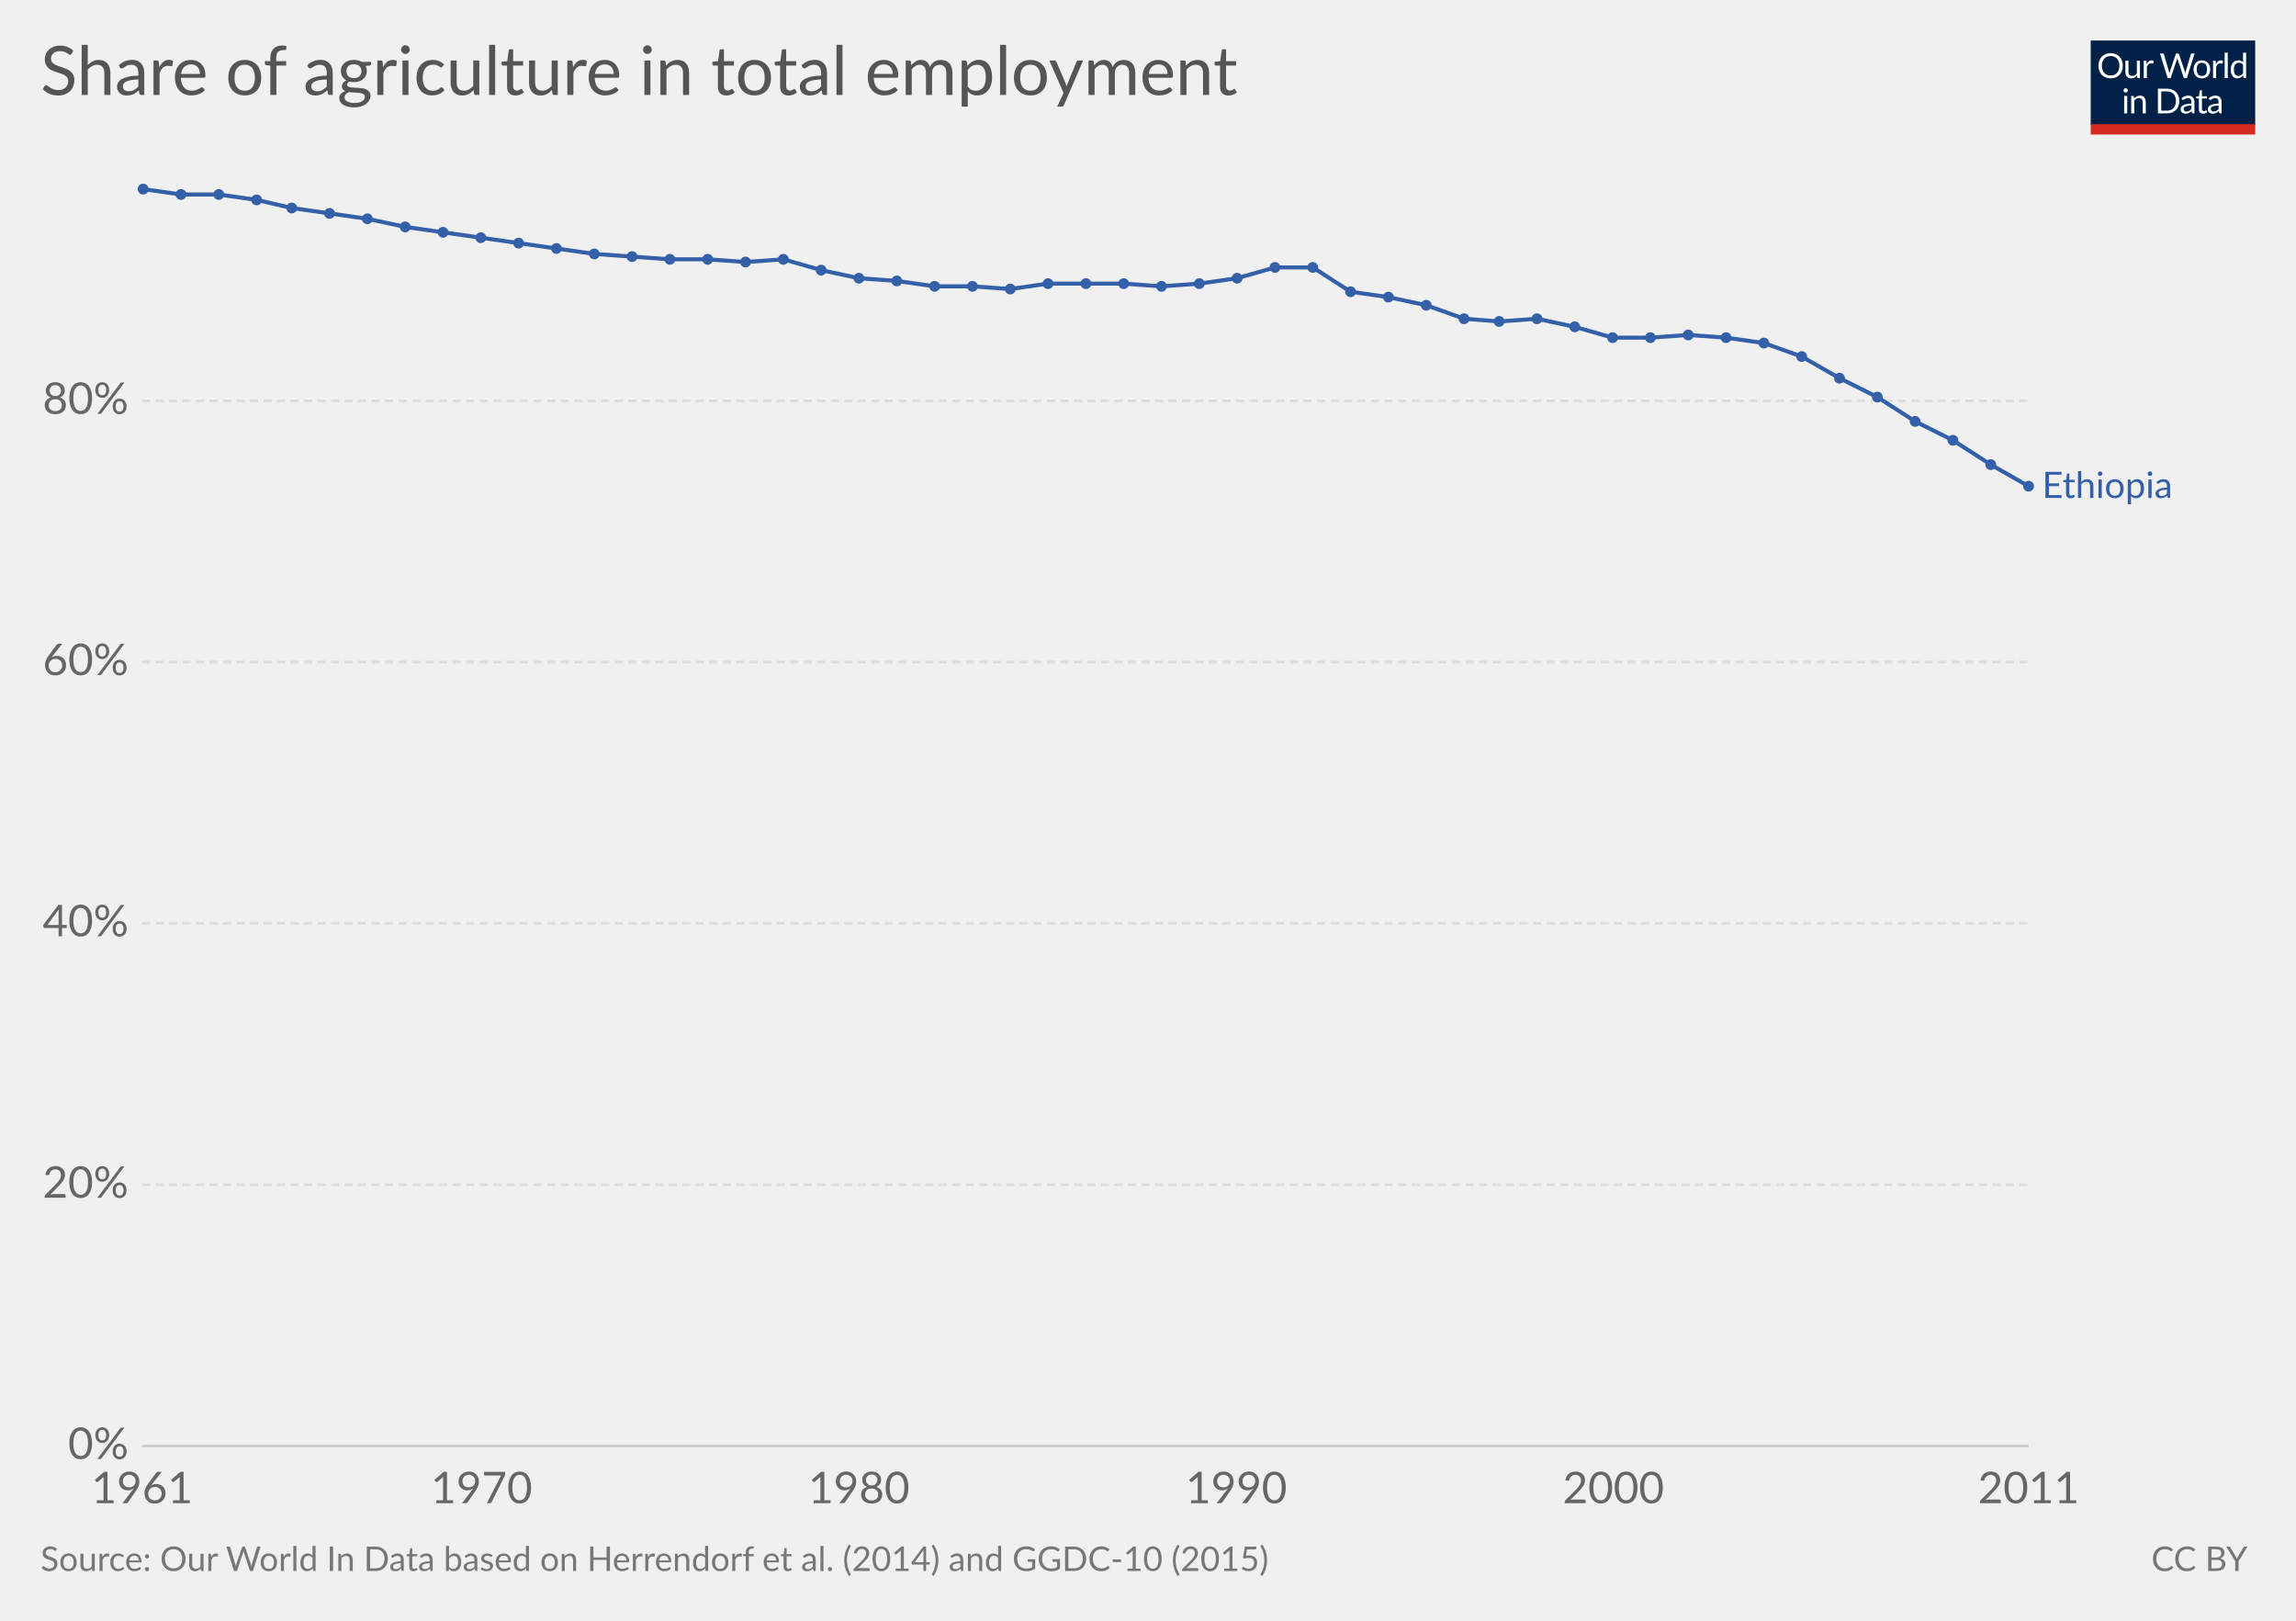
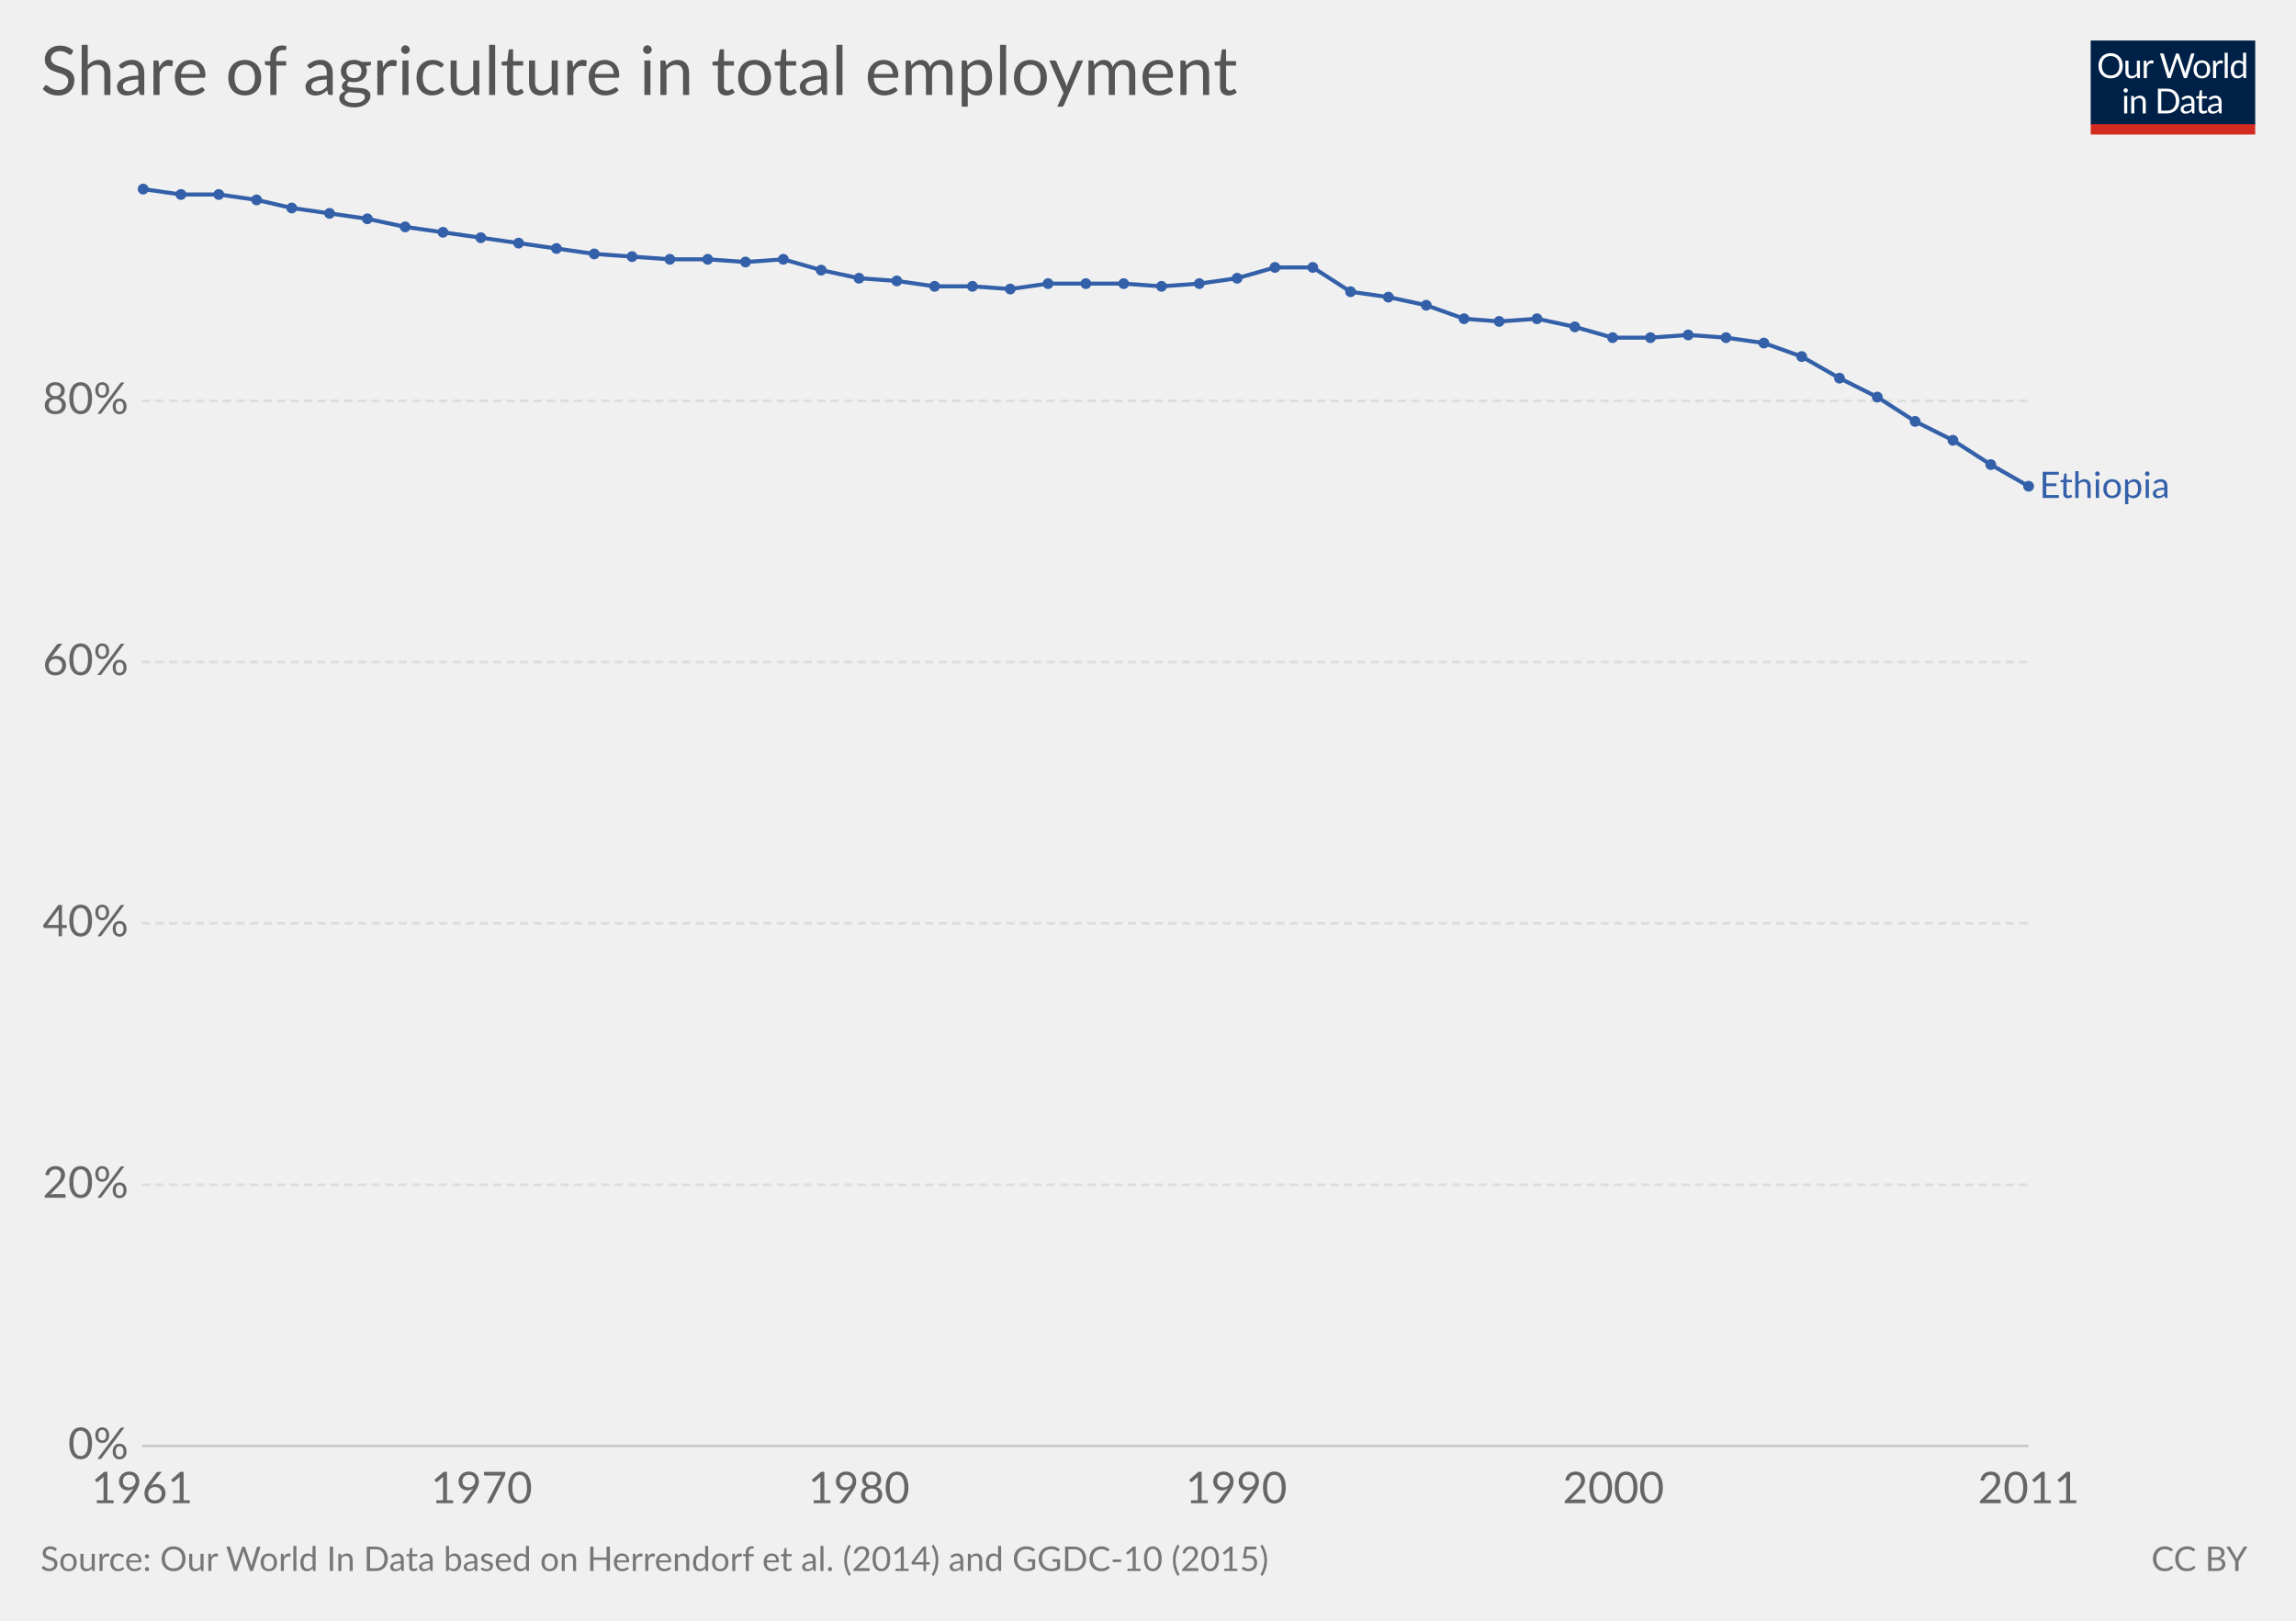
<svg xmlns="http://www.w3.org/2000/svg" version="1.1" style="font-family:Lato, 'Helvetica Neue', Helvetica, Arial, sans-serif;font-size:18px;background-color:white;text-rendering:optimizeLegibility;-webkit-font-smoothing:antialiased" width="850" height="600">
  <g class="HeaderView">
    <g transform="translate(774, 15) scale(0.29)">
      <svg width="210" height="120" viewBox="0 0 210 120" fill="none">
        <g clip-path="url(#clip0)">
          <path d="M0 0H210V107.89H0V0Z" fill="#002147" />
          <path d="M40.979 32.248C40.979 34.609 40.605 36.78 39.857 38.76C39.109 40.725 38.053 42.419 36.689 43.842C35.325 45.265 33.682 46.372 31.761 47.164C29.854 47.941 27.742 48.33 25.425 48.33C23.107 48.33 20.995 47.941 19.089 47.164C17.182 46.372 15.547 45.265 14.183 43.842C12.819 42.419 11.763 40.725 11.015 38.76C10.267 36.78 9.893 34.609 9.893 32.248C9.893 29.887 10.267 27.723 11.015 25.758C11.763 23.778 12.819 22.077 14.183 20.654C15.547 19.217 17.182 18.102 19.089 17.31C20.995 16.518 23.107 16.122 25.425 16.122C27.742 16.122 29.854 16.518 31.761 17.31C33.682 18.102 35.325 19.217 36.689 20.654C38.053 22.077 39.109 23.778 39.857 25.758C40.605 27.723 40.979 29.887 40.979 32.248ZM36.601 32.248C36.601 30.312 36.337 28.574 35.809 27.034C35.281 25.494 34.533 24.196 33.565 23.14C32.597 22.069 31.423 21.248 30.045 20.676C28.666 20.104 27.126 19.818 25.425 19.818C23.738 19.818 22.205 20.104 20.827 20.676C19.448 21.248 18.267 22.069 17.285 23.14C16.317 24.196 15.569 25.494 15.041 27.034C14.513 28.574 14.249 30.312 14.249 32.248C14.249 34.184 14.513 35.922 15.041 37.462C15.569 38.987 16.317 40.285 17.285 41.356C18.267 42.412 19.448 43.226 20.827 43.798C22.205 44.355 23.738 44.634 25.425 44.634C27.126 44.634 28.666 44.355 30.045 43.798C31.423 43.226 32.597 42.412 33.565 41.356C34.533 40.285 35.281 38.987 35.809 37.462C36.337 35.922 36.601 34.184 36.601 32.248ZM62.823 25.714V48H60.491C59.934 48 59.582 47.729 59.435 47.186L59.127 44.788C58.159 45.859 57.074 46.724 55.871 47.384C54.669 48.029 53.29 48.352 51.735 48.352C50.518 48.352 49.44 48.154 48.501 47.758C47.577 47.347 46.8 46.775 46.169 46.042C45.539 45.309 45.062 44.421 44.739 43.38C44.431 42.339 44.277 41.187 44.277 39.926V25.714H48.193V39.926C48.193 41.613 48.575 42.918 49.337 43.842C50.115 44.766 51.295 45.228 52.879 45.228C54.038 45.228 55.116 44.957 56.113 44.414C57.125 43.857 58.057 43.094 58.907 42.126V25.714H62.823ZM71.43 30.18C72.135 28.655 73 27.467 74.027 26.616C75.053 25.751 76.307 25.318 77.789 25.318C78.258 25.318 78.705 25.369 79.131 25.472C79.571 25.575 79.959 25.736 80.297 25.956L80.011 28.882C79.923 29.249 79.703 29.432 79.351 29.432C79.145 29.432 78.845 29.388 78.449 29.3C78.053 29.212 77.605 29.168 77.107 29.168C76.403 29.168 75.772 29.271 75.215 29.476C74.672 29.681 74.181 29.989 73.741 30.4C73.315 30.796 72.927 31.295 72.575 31.896C72.237 32.483 71.929 33.157 71.651 33.92V48H67.713V25.714H69.957C70.382 25.714 70.675 25.795 70.837 25.956C70.998 26.117 71.108 26.396 71.167 26.792L71.43 30.18ZM132.589 16.474L122.755 48H118.927L110.941 23.954C110.867 23.719 110.794 23.47 110.721 23.206C110.662 22.942 110.596 22.663 110.523 22.37C110.449 22.663 110.376 22.942 110.303 23.206C110.23 23.47 110.156 23.719 110.083 23.954L102.053 48H98.225L88.391 16.474H91.933C92.314 16.474 92.629 16.569 92.879 16.76C93.143 16.951 93.311 17.193 93.385 17.486L99.897 39.398C99.999 39.794 100.095 40.219 100.183 40.674C100.285 41.129 100.381 41.613 100.469 42.126C100.571 41.613 100.674 41.129 100.777 40.674C100.894 40.205 101.019 39.779 101.151 39.398L108.565 17.486C108.653 17.237 108.821 17.009 109.071 16.804C109.335 16.584 109.65 16.474 110.017 16.474H111.249C111.63 16.474 111.938 16.569 112.173 16.76C112.407 16.951 112.583 17.193 112.701 17.486L120.093 39.398C120.225 39.779 120.342 40.19 120.445 40.63C120.562 41.07 120.672 41.532 120.775 42.016C120.848 41.532 120.929 41.07 121.017 40.63C121.105 40.19 121.2 39.779 121.303 39.398L127.837 17.486C127.91 17.222 128.072 16.987 128.321 16.782C128.585 16.577 128.9 16.474 129.267 16.474H132.589ZM141.94 25.362C143.568 25.362 145.034 25.633 146.34 26.176C147.645 26.719 148.76 27.489 149.684 28.486C150.608 29.483 151.312 30.693 151.796 32.116C152.294 33.524 152.544 35.101 152.544 36.846C152.544 38.606 152.294 40.19 151.796 41.598C151.312 43.006 150.608 44.209 149.684 45.206C148.76 46.203 147.645 46.973 146.34 47.516C145.034 48.044 143.568 48.308 141.94 48.308C140.297 48.308 138.816 48.044 137.496 47.516C136.19 46.973 135.076 46.203 134.152 45.206C133.228 44.209 132.516 43.006 132.018 41.598C131.534 40.19 131.292 38.606 131.292 36.846C131.292 35.101 131.534 33.524 132.018 32.116C132.516 30.693 133.228 29.483 134.152 28.486C135.076 27.489 136.19 26.719 137.496 26.176C138.816 25.633 140.297 25.362 141.94 25.362ZM141.94 45.25C144.14 45.25 145.782 44.517 146.868 43.05C147.953 41.569 148.496 39.508 148.496 36.868C148.496 34.213 147.953 32.145 146.868 30.664C145.782 29.183 144.14 28.442 141.94 28.442C140.825 28.442 139.85 28.633 139.014 29.014C138.192 29.395 137.503 29.945 136.946 30.664C136.403 31.383 135.992 32.27 135.714 33.326C135.45 34.367 135.318 35.548 135.318 36.868C135.318 39.508 135.86 41.569 136.946 43.05C138.046 44.517 139.71 45.25 141.94 45.25ZM159.908 30.18C160.612 28.655 161.478 27.467 162.504 26.616C163.531 25.751 164.785 25.318 166.266 25.318C166.736 25.318 167.183 25.369 167.608 25.472C168.048 25.575 168.437 25.736 168.774 25.956L168.488 28.882C168.4 29.249 168.18 29.432 167.828 29.432C167.623 29.432 167.322 29.388 166.926 29.3C166.53 29.212 166.083 29.168 165.584 29.168C164.88 29.168 164.25 29.271 163.692 29.476C163.15 29.681 162.658 29.989 162.218 30.4C161.793 30.796 161.404 31.295 161.052 31.896C160.715 32.483 160.407 33.157 160.128 33.92V48H156.19V25.714H158.434C158.86 25.714 159.153 25.795 159.314 25.956C159.476 26.117 159.586 26.396 159.644 26.792L159.908 30.18ZM174.946 15.594V48H171.03V15.594H174.946ZM194.496 31.016C193.763 30.033 192.971 29.351 192.12 28.97C191.269 28.574 190.316 28.376 189.26 28.376C187.192 28.376 185.601 29.117 184.486 30.598C183.371 32.079 182.814 34.191 182.814 36.934C182.814 38.386 182.939 39.633 183.188 40.674C183.437 41.701 183.804 42.551 184.288 43.226C184.772 43.886 185.366 44.37 186.07 44.678C186.774 44.986 187.573 45.14 188.468 45.14C189.759 45.14 190.881 44.847 191.834 44.26C192.802 43.673 193.689 42.845 194.496 41.774V31.016ZM198.412 15.594V48H196.08C195.523 48 195.171 47.729 195.024 47.186L194.672 44.48C193.719 45.624 192.633 46.548 191.416 47.252C190.199 47.956 188.791 48.308 187.192 48.308C185.916 48.308 184.757 48.066 183.716 47.582C182.675 47.083 181.787 46.357 181.054 45.404C180.321 44.451 179.756 43.263 179.36 41.84C178.964 40.417 178.766 38.782 178.766 36.934C178.766 35.291 178.986 33.766 179.426 32.358C179.866 30.935 180.497 29.703 181.318 28.662C182.139 27.621 183.144 26.807 184.332 26.22C185.535 25.619 186.884 25.318 188.38 25.318C189.744 25.318 190.91 25.553 191.878 26.022C192.861 26.477 193.733 27.115 194.496 27.936V15.594H198.412ZM46.614 70.714V93H42.698V70.714H46.614ZM47.45 63.718C47.45 64.099 47.369 64.459 47.208 64.796C47.061 65.119 46.856 65.412 46.592 65.676C46.343 65.925 46.042 66.123 45.69 66.27C45.352 66.417 44.993 66.49 44.612 66.49C44.23 66.49 43.871 66.417 43.534 66.27C43.211 66.123 42.925 65.925 42.676 65.676C42.426 65.412 42.228 65.119 42.082 64.796C41.935 64.459 41.862 64.099 41.862 63.718C41.862 63.337 41.935 62.977 42.082 62.64C42.228 62.288 42.426 61.987 42.676 61.738C42.925 61.474 43.211 61.269 43.534 61.122C43.871 60.975 44.23 60.902 44.612 60.902C44.993 60.902 45.352 60.975 45.69 61.122C46.042 61.269 46.343 61.474 46.592 61.738C46.856 61.987 47.061 62.288 47.208 62.64C47.369 62.977 47.45 63.337 47.45 63.718ZM55.424 73.948C55.908 73.405 56.422 72.914 56.964 72.474C57.507 72.034 58.079 71.66 58.68 71.352C59.296 71.029 59.941 70.787 60.616 70.626C61.306 70.45 62.046 70.362 62.838 70.362C64.055 70.362 65.126 70.567 66.05 70.978C66.989 71.374 67.766 71.946 68.382 72.694C69.013 73.427 69.49 74.315 69.812 75.356C70.135 76.397 70.296 77.549 70.296 78.81V93H66.358V78.81C66.358 77.123 65.969 75.818 65.192 74.894C64.43 73.955 63.264 73.486 61.694 73.486C60.535 73.486 59.45 73.765 58.438 74.322C57.441 74.879 56.517 75.635 55.666 76.588V93H51.728V70.714H54.082C54.639 70.714 54.984 70.985 55.116 71.528L55.424 73.948ZM113.129 77.248C113.129 79.609 112.755 81.758 112.007 83.694C111.259 85.63 110.203 87.287 108.839 88.666C107.475 90.045 105.832 91.115 103.911 91.878C102.004 92.626 99.892 93 97.575 93H85.805V61.474H97.575C99.892 61.474 102.004 61.855 103.911 62.618C105.832 63.366 107.475 64.437 108.839 65.83C110.203 67.209 111.259 68.866 112.007 70.802C112.755 72.738 113.129 74.887 113.129 77.248ZM108.751 77.248C108.751 75.312 108.487 73.581 107.959 72.056C107.431 70.531 106.683 69.24 105.715 68.184C104.747 67.128 103.574 66.321 102.195 65.764C100.816 65.207 99.276 64.928 97.575 64.928H90.073V89.546H97.575C99.276 89.546 100.816 89.267 102.195 88.71C103.574 88.153 104.747 87.353 105.715 86.312C106.683 85.256 107.431 83.965 107.959 82.44C108.487 80.915 108.751 79.184 108.751 77.248ZM128.553 82.968C126.749 83.027 125.209 83.173 123.933 83.408C122.672 83.628 121.638 83.921 120.831 84.288C120.039 84.655 119.46 85.087 119.093 85.586C118.741 86.085 118.565 86.642 118.565 87.258C118.565 87.845 118.661 88.351 118.851 88.776C119.042 89.201 119.299 89.553 119.621 89.832C119.959 90.096 120.347 90.294 120.787 90.426C121.242 90.543 121.726 90.602 122.239 90.602C122.929 90.602 123.559 90.536 124.131 90.404C124.703 90.257 125.239 90.052 125.737 89.788C126.251 89.524 126.735 89.209 127.189 88.842C127.659 88.475 128.113 88.057 128.553 87.588V82.968ZM115.903 73.86C117.135 72.672 118.463 71.785 119.885 71.198C121.308 70.611 122.885 70.318 124.615 70.318C125.862 70.318 126.969 70.523 127.937 70.934C128.905 71.345 129.719 71.917 130.379 72.65C131.039 73.383 131.538 74.271 131.875 75.312C132.213 76.353 132.381 77.497 132.381 78.744V93H130.643C130.262 93 129.969 92.941 129.763 92.824C129.558 92.692 129.397 92.443 129.279 92.076L128.839 89.964C128.253 90.507 127.681 90.991 127.123 91.416C126.566 91.827 125.979 92.179 125.363 92.472C124.747 92.751 124.087 92.963 123.383 93.11C122.694 93.271 121.924 93.352 121.073 93.352C120.208 93.352 119.394 93.235 118.631 93C117.869 92.751 117.201 92.384 116.629 91.9C116.072 91.416 115.625 90.807 115.287 90.074C114.965 89.326 114.803 88.446 114.803 87.434C114.803 86.554 115.045 85.711 115.529 84.904C116.013 84.083 116.798 83.357 117.883 82.726C118.969 82.095 120.384 81.582 122.129 81.186C123.875 80.775 126.016 80.541 128.553 80.482V78.744C128.553 77.013 128.179 75.708 127.431 74.828C126.683 73.933 125.591 73.486 124.153 73.486C123.185 73.486 122.371 73.611 121.711 73.86C121.066 74.095 120.501 74.366 120.017 74.674C119.548 74.967 119.137 75.239 118.785 75.488C118.448 75.723 118.111 75.84 117.773 75.84C117.509 75.84 117.282 75.774 117.091 75.642C116.901 75.495 116.739 75.319 116.607 75.114L115.903 73.86ZM143.568 93.352C141.808 93.352 140.451 92.861 139.498 91.878C138.559 90.895 138.09 89.48 138.09 87.632V73.992H135.406C135.171 73.992 134.973 73.926 134.812 73.794C134.65 73.647 134.57 73.427 134.57 73.134V71.572L138.222 71.11L139.124 64.224C139.168 64.004 139.263 63.828 139.41 63.696C139.571 63.549 139.776 63.476 140.026 63.476H142.006V71.154H148.452V73.992H142.006V87.368C142.006 88.307 142.233 89.003 142.688 89.458C143.142 89.913 143.729 90.14 144.448 90.14C144.858 90.14 145.21 90.089 145.504 89.986C145.812 89.869 146.076 89.744 146.296 89.612C146.516 89.48 146.699 89.363 146.846 89.26C147.007 89.143 147.146 89.084 147.264 89.084C147.469 89.084 147.652 89.209 147.814 89.458L148.958 91.328C148.283 91.959 147.469 92.457 146.516 92.824C145.562 93.176 144.58 93.352 143.568 93.352ZM163.253 82.968C161.449 83.027 159.909 83.173 158.633 83.408C157.372 83.628 156.338 83.921 155.531 84.288C154.739 84.655 154.16 85.087 153.793 85.586C153.441 86.085 153.265 86.642 153.265 87.258C153.265 87.845 153.36 88.351 153.551 88.776C153.742 89.201 153.998 89.553 154.321 89.832C154.658 90.096 155.047 90.294 155.487 90.426C155.942 90.543 156.426 90.602 156.939 90.602C157.628 90.602 158.259 90.536 158.831 90.404C159.403 90.257 159.938 90.052 160.437 89.788C160.95 89.524 161.434 89.209 161.889 88.842C162.358 88.475 162.813 88.057 163.253 87.588V82.968ZM150.603 73.86C151.835 72.672 153.162 71.785 154.585 71.198C156.008 70.611 157.584 70.318 159.315 70.318C160.562 70.318 161.669 70.523 162.637 70.934C163.605 71.345 164.419 71.917 165.079 72.65C165.739 73.383 166.238 74.271 166.575 75.312C166.912 76.353 167.081 77.497 167.081 78.744V93H165.343C164.962 93 164.668 92.941 164.463 92.824C164.258 92.692 164.096 92.443 163.979 92.076L163.539 89.964C162.952 90.507 162.38 90.991 161.823 91.416C161.266 91.827 160.679 92.179 160.063 92.472C159.447 92.751 158.787 92.963 158.083 93.11C157.394 93.271 156.624 93.352 155.773 93.352C154.908 93.352 154.094 93.235 153.331 93C152.568 92.751 151.901 92.384 151.329 91.9C150.772 91.416 150.324 90.807 149.987 90.074C149.664 89.326 149.503 88.446 149.503 87.434C149.503 86.554 149.745 85.711 150.229 84.904C150.713 84.083 151.498 83.357 152.583 82.726C153.668 82.095 155.084 81.582 156.829 81.186C158.574 80.775 160.716 80.541 163.253 80.482V78.744C163.253 77.013 162.879 75.708 162.131 74.828C161.383 73.933 160.29 73.486 158.853 73.486C157.885 73.486 157.071 73.611 156.411 73.86C155.766 74.095 155.201 74.366 154.717 74.674C154.248 74.967 153.837 75.239 153.485 75.488C153.148 75.723 152.81 75.84 152.473 75.84C152.209 75.84 151.982 75.774 151.791 75.642C151.6 75.495 151.439 75.319 151.307 75.114L150.603 73.86Z" fill="white" />
          <rect y="106.789" width="210" height="13.211" fill="#D42B21" />
        </g>
        <defs>
          <clipPath id="clip0">
            <rect width="210" height="120" fill="white" />
          </clipPath>
        </defs>
      </svg>
    </g>
    <a href="https://ourworldindata.org/grapher/share-of-agriculture-in-total-employment" target="_blank">
      <text font-size="25.20" x="15.0" y="35.2" fill="#555">
        <tspan x="15" y="35.16">Share of agriculture in total employment</tspan>
      </text>
    </a>
  </g>
  <g class="LineChart">
    <defs>
      <clipPath id="boundsClip-13">
        <rect x="42.562" y="0" width="830" height="973" />
      </clipPath>
    </defs>
    <g class="AxisBoxView">
      <g class="HorizontalAxis">
        <text x="52.6" y="556.5" fill="#666" text-anchor="middle" font-size="16.2">1961</text>
        <text x="178.3" y="556.5" fill="#666" text-anchor="middle" font-size="16.2">1970</text>
        <text x="318" y="556.5" fill="#666" text-anchor="middle" font-size="16.2">1980</text>
        <text x="457.7" y="556.5" fill="#666" text-anchor="middle" font-size="16.2">1990</text>
        <text x="597.3" y="556.5" fill="#666" text-anchor="middle" font-size="16.2">2000</text>
        <text x="751" y="556.5" fill="#666" text-anchor="middle" font-size="16.2">2011</text>
      </g>
      <g class="VerticalAxis">
        <text x="47.56" y="535.3" fill="#666" dominant-baseline="middle" text-anchor="end" font-size="16.2">0%</text>
        <text x="47.56" y="438.6" fill="#666" dominant-baseline="middle" text-anchor="end" font-size="16.2">20%</text>
        <text x="47.56" y="341.8" fill="#666" dominant-baseline="middle" text-anchor="end" font-size="16.2">40%</text>
        <text x="47.56" y="245.1" fill="#666" dominant-baseline="middle" text-anchor="end" font-size="16.2">60%</text>
        <text x="47.56" y="148.4" fill="#666" dominant-baseline="middle" text-anchor="end" font-size="16.2">80%</text>
      </g>
      <g class="AxisGridLines">
        <line x1="52.56" y1="535.3" x2="751.00" y2="535.3" stroke="#ccc" />
        <line x1="52.56" y1="438.6" x2="751.00" y2="438.6" stroke="#ddd" stroke-dasharray="3,2" />
        <line x1="52.56" y1="341.8" x2="751.00" y2="341.8" stroke="#ddd" stroke-dasharray="3,2" />
        <line x1="52.56" y1="245.1" x2="751.00" y2="245.1" stroke="#ddd" stroke-dasharray="3,2" />
        <line x1="52.56" y1="148.4" x2="751.00" y2="148.4" stroke="#ddd" stroke-dasharray="3,2" />
      </g>
    </g>
    <g clip-path="url(#boundsClip-13)">
-       <g class="HeightedLegend clickable">
+       <g class="HeightedLegend" style="cursor:pointer">
        <g class="legendMark">
          <rect x="750.995" y="173.55" width="84.005" height="13.5" fill="#fff" opacity="0" />
-           <text font-size="13.50" x="756.0" y="184.4" fill="#3360a9">
-             <tspan x="755.995" y="184.35">Ethiopia</tspan>
+           <text font-size="13.50" x="755.0" y="184.4" fill="#3360a9">
+             <tspan x="754.995" y="184.35">Ethiopia</tspan>
          </text>
        </g>
      </g>
      <g class="Lines">
        <rect x="53" y="70" width="698" height="465" fill="rgba(255,255,255,0)" opacity="0" />
        <g class="key-Ethiopia_0">
          <path stroke="#3360a9" stroke-linecap="round" d="M53 70L67 72L81 72L95 74L108 77L122 79L136 81L150 84L164 86L178 88L192 90L206 92L220 94L234 95L248 96L262 96L276 97L290 96L304 100L318 103L332 104L346 106L360 106L374 107L388 105L402 105L416 105L430 106L444 105L458 103L472 99L486 99L500 108L514 110L528 113L542 118L555 119L569 118L583 121L597 125L611 125L625 124L639 125L653 127L667 132L681 140L695 147L709 156L723 163L737 172L751 180" fill="none" stroke-width="1.5" />
          <g fill="#3360a9">
            <circle cx="53" cy="70" r="2" />
            <circle cx="67" cy="72" r="2" />
            <circle cx="81" cy="72" r="2" />
            <circle cx="95" cy="74" r="2" />
            <circle cx="108" cy="77" r="2" />
            <circle cx="122" cy="79" r="2" />
            <circle cx="136" cy="81" r="2" />
            <circle cx="150" cy="84" r="2" />
            <circle cx="164" cy="86" r="2" />
            <circle cx="178" cy="88" r="2" />
            <circle cx="192" cy="90" r="2" />
            <circle cx="206" cy="92" r="2" />
            <circle cx="220" cy="94" r="2" />
            <circle cx="234" cy="95" r="2" />
            <circle cx="248" cy="96" r="2" />
            <circle cx="262" cy="96" r="2" />
            <circle cx="276" cy="97" r="2" />
            <circle cx="290" cy="96" r="2" />
            <circle cx="304" cy="100" r="2" />
            <circle cx="318" cy="103" r="2" />
            <circle cx="332" cy="104" r="2" />
            <circle cx="346" cy="106" r="2" />
            <circle cx="360" cy="106" r="2" />
            <circle cx="374" cy="107" r="2" />
            <circle cx="388" cy="105" r="2" />
            <circle cx="402" cy="105" r="2" />
            <circle cx="416" cy="105" r="2" />
            <circle cx="430" cy="106" r="2" />
            <circle cx="444" cy="105" r="2" />
            <circle cx="458" cy="103" r="2" />
            <circle cx="472" cy="99" r="2" />
            <circle cx="486" cy="99" r="2" />
            <circle cx="500" cy="108" r="2" />
            <circle cx="514" cy="110" r="2" />
            <circle cx="528" cy="113" r="2" />
            <circle cx="542" cy="118" r="2" />
            <circle cx="555" cy="119" r="2" />
            <circle cx="569" cy="118" r="2" />
            <circle cx="583" cy="121" r="2" />
            <circle cx="597" cy="125" r="2" />
            <circle cx="611" cy="125" r="2" />
            <circle cx="625" cy="124" r="2" />
            <circle cx="639" cy="125" r="2" />
            <circle cx="653" cy="127" r="2" />
            <circle cx="667" cy="132" r="2" />
            <circle cx="681" cy="140" r="2" />
            <circle cx="695" cy="147" r="2" />
            <circle cx="709" cy="156" r="2" />
            <circle cx="723" cy="163" r="2" />
            <circle cx="737" cy="172" r="2" />
            <circle cx="751" cy="180" r="2" />
          </g>
        </g>
      </g>
    </g>
  </g>
  <g class="SourcesFooter" style="fill:#777">
    <g class="clickable" style="fill:#777">
      <text font-size="12.60" x="15.0" y="581.6">
        <tspan x="15" y="581.58">Source: Our World In Data based on Herrendorf et al. (2014) and GGDC-10 (2015)</tspan>
      </text>
    </g>
    <text font-size="12.60" x="796.4" y="581.6">
      <tspan x="796.444" y="581.58">
        <a style="fill: #777;" class="cclogo" href="http://creativecommons.org/licenses/by/4.0/deed.en_US" target="_blank">CC BY</a>
      </tspan>
    </text>
  </g>
</svg>
